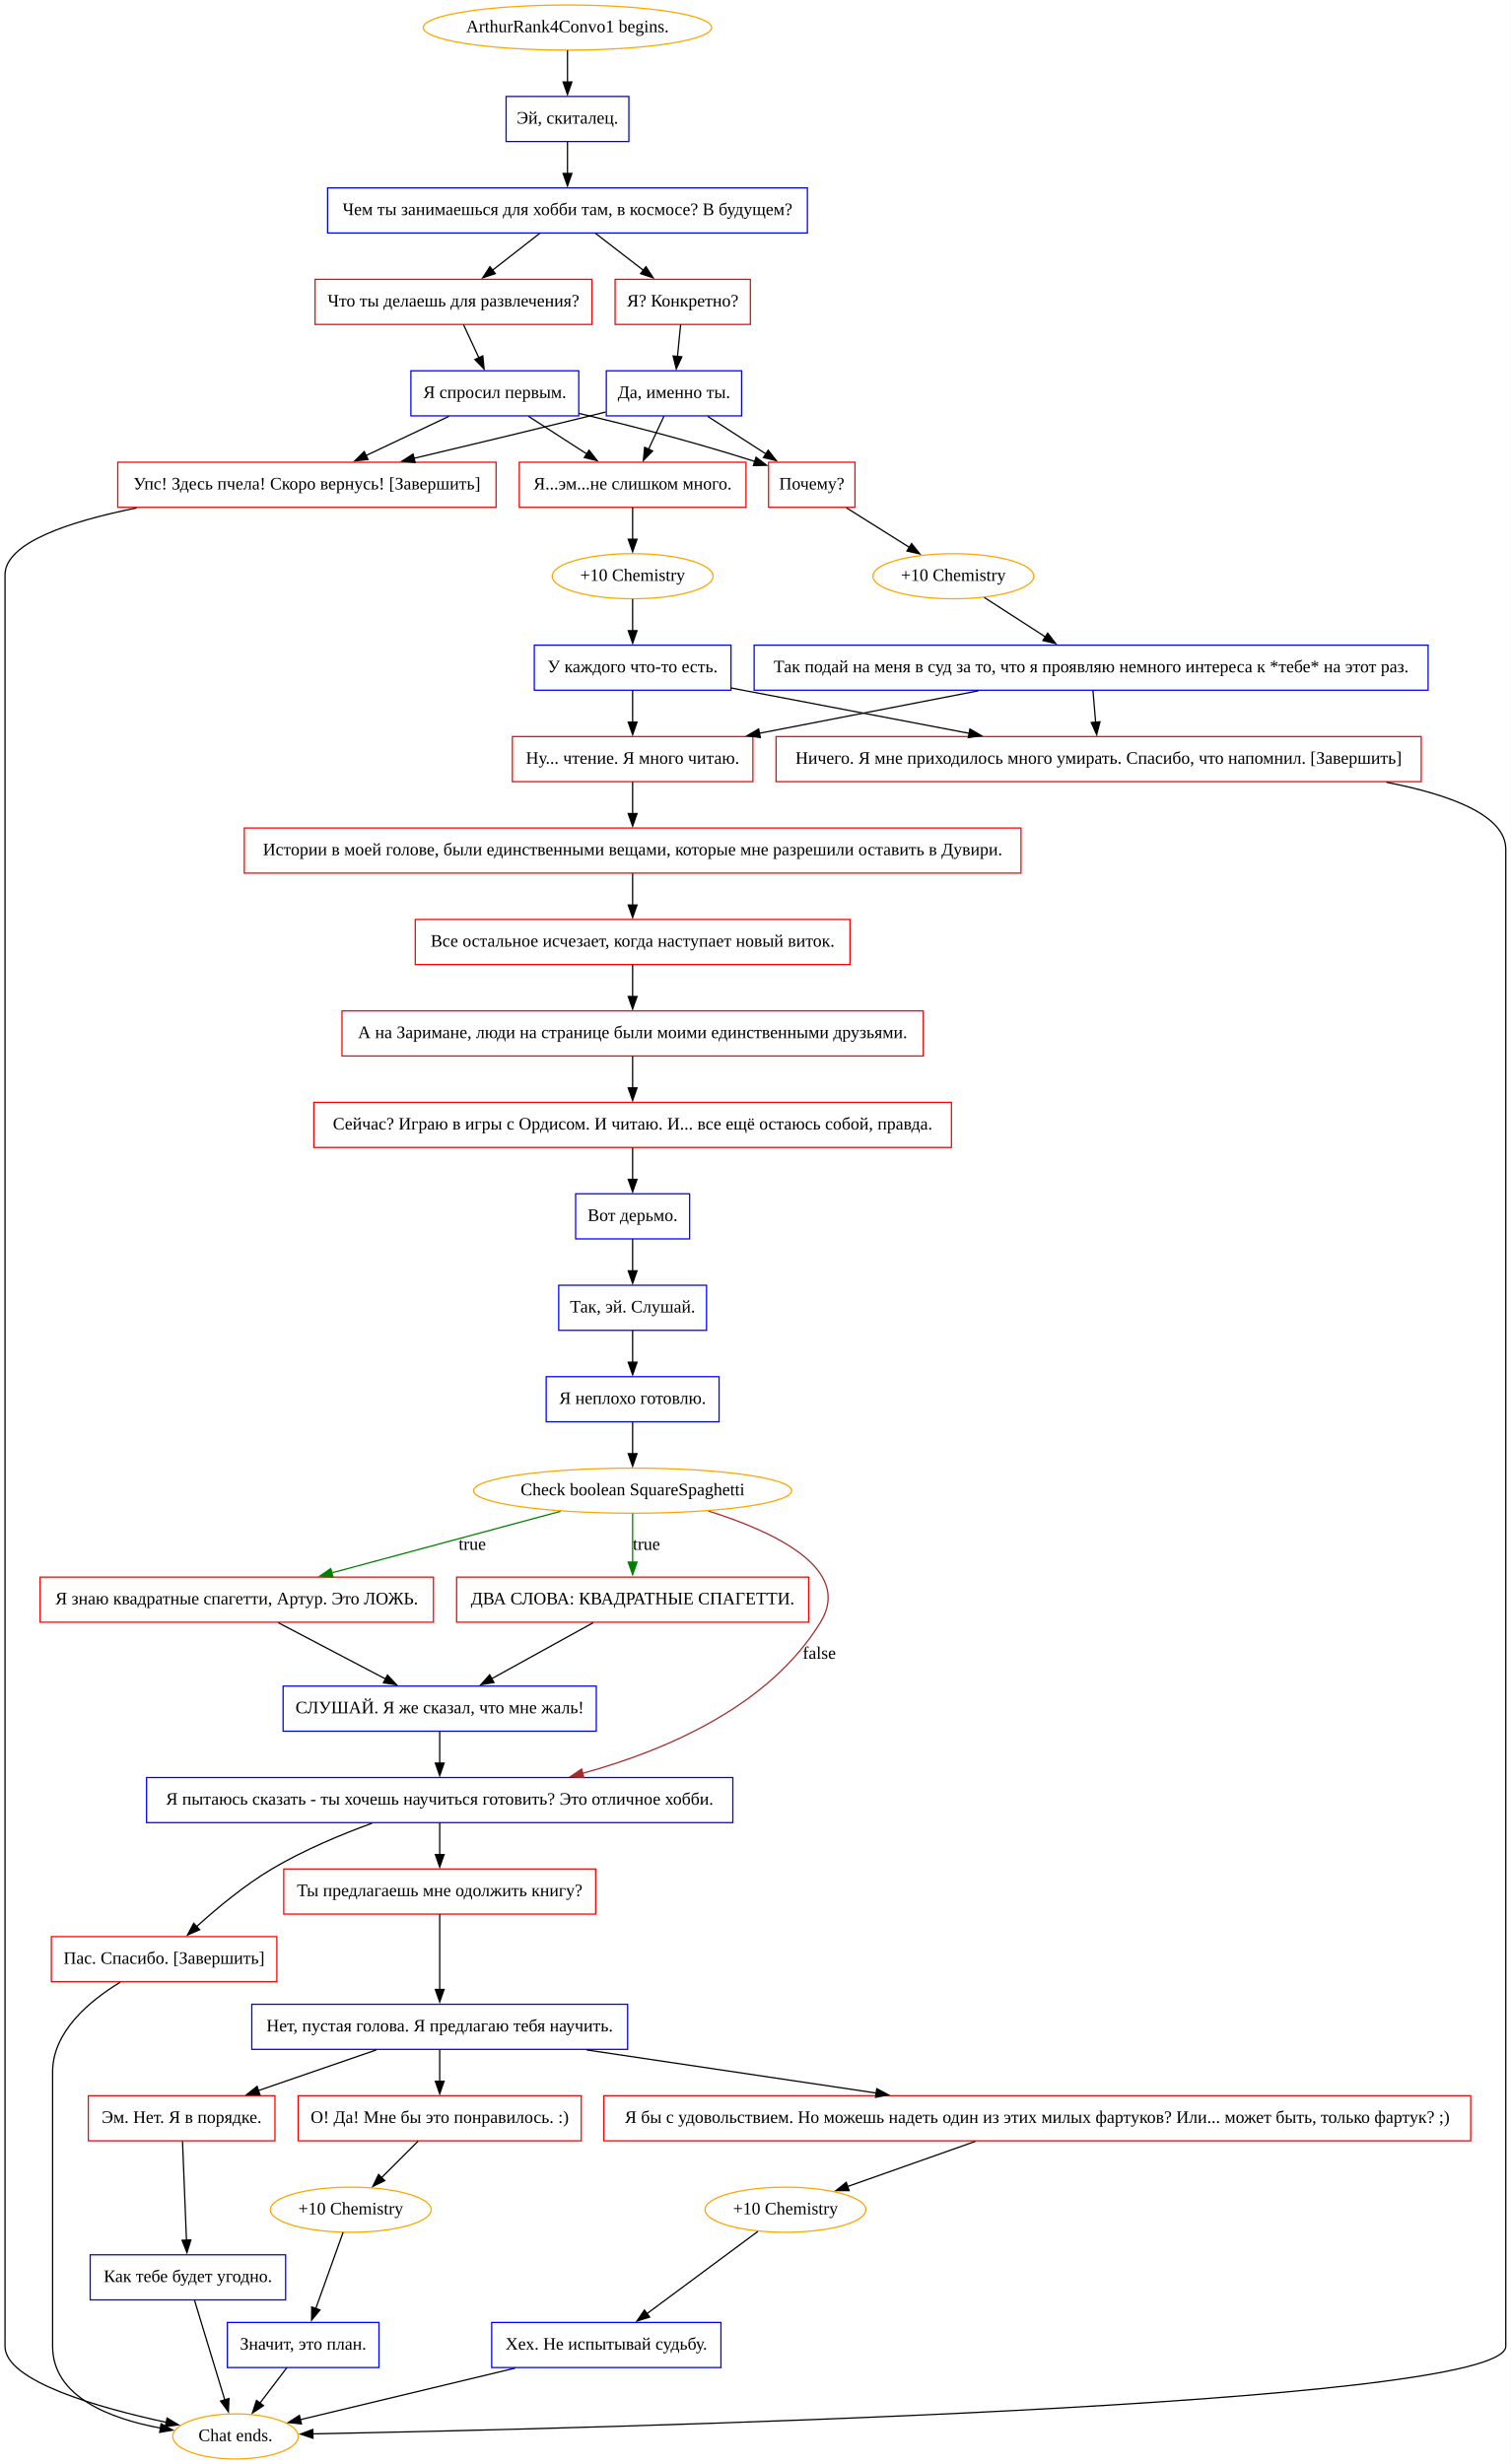
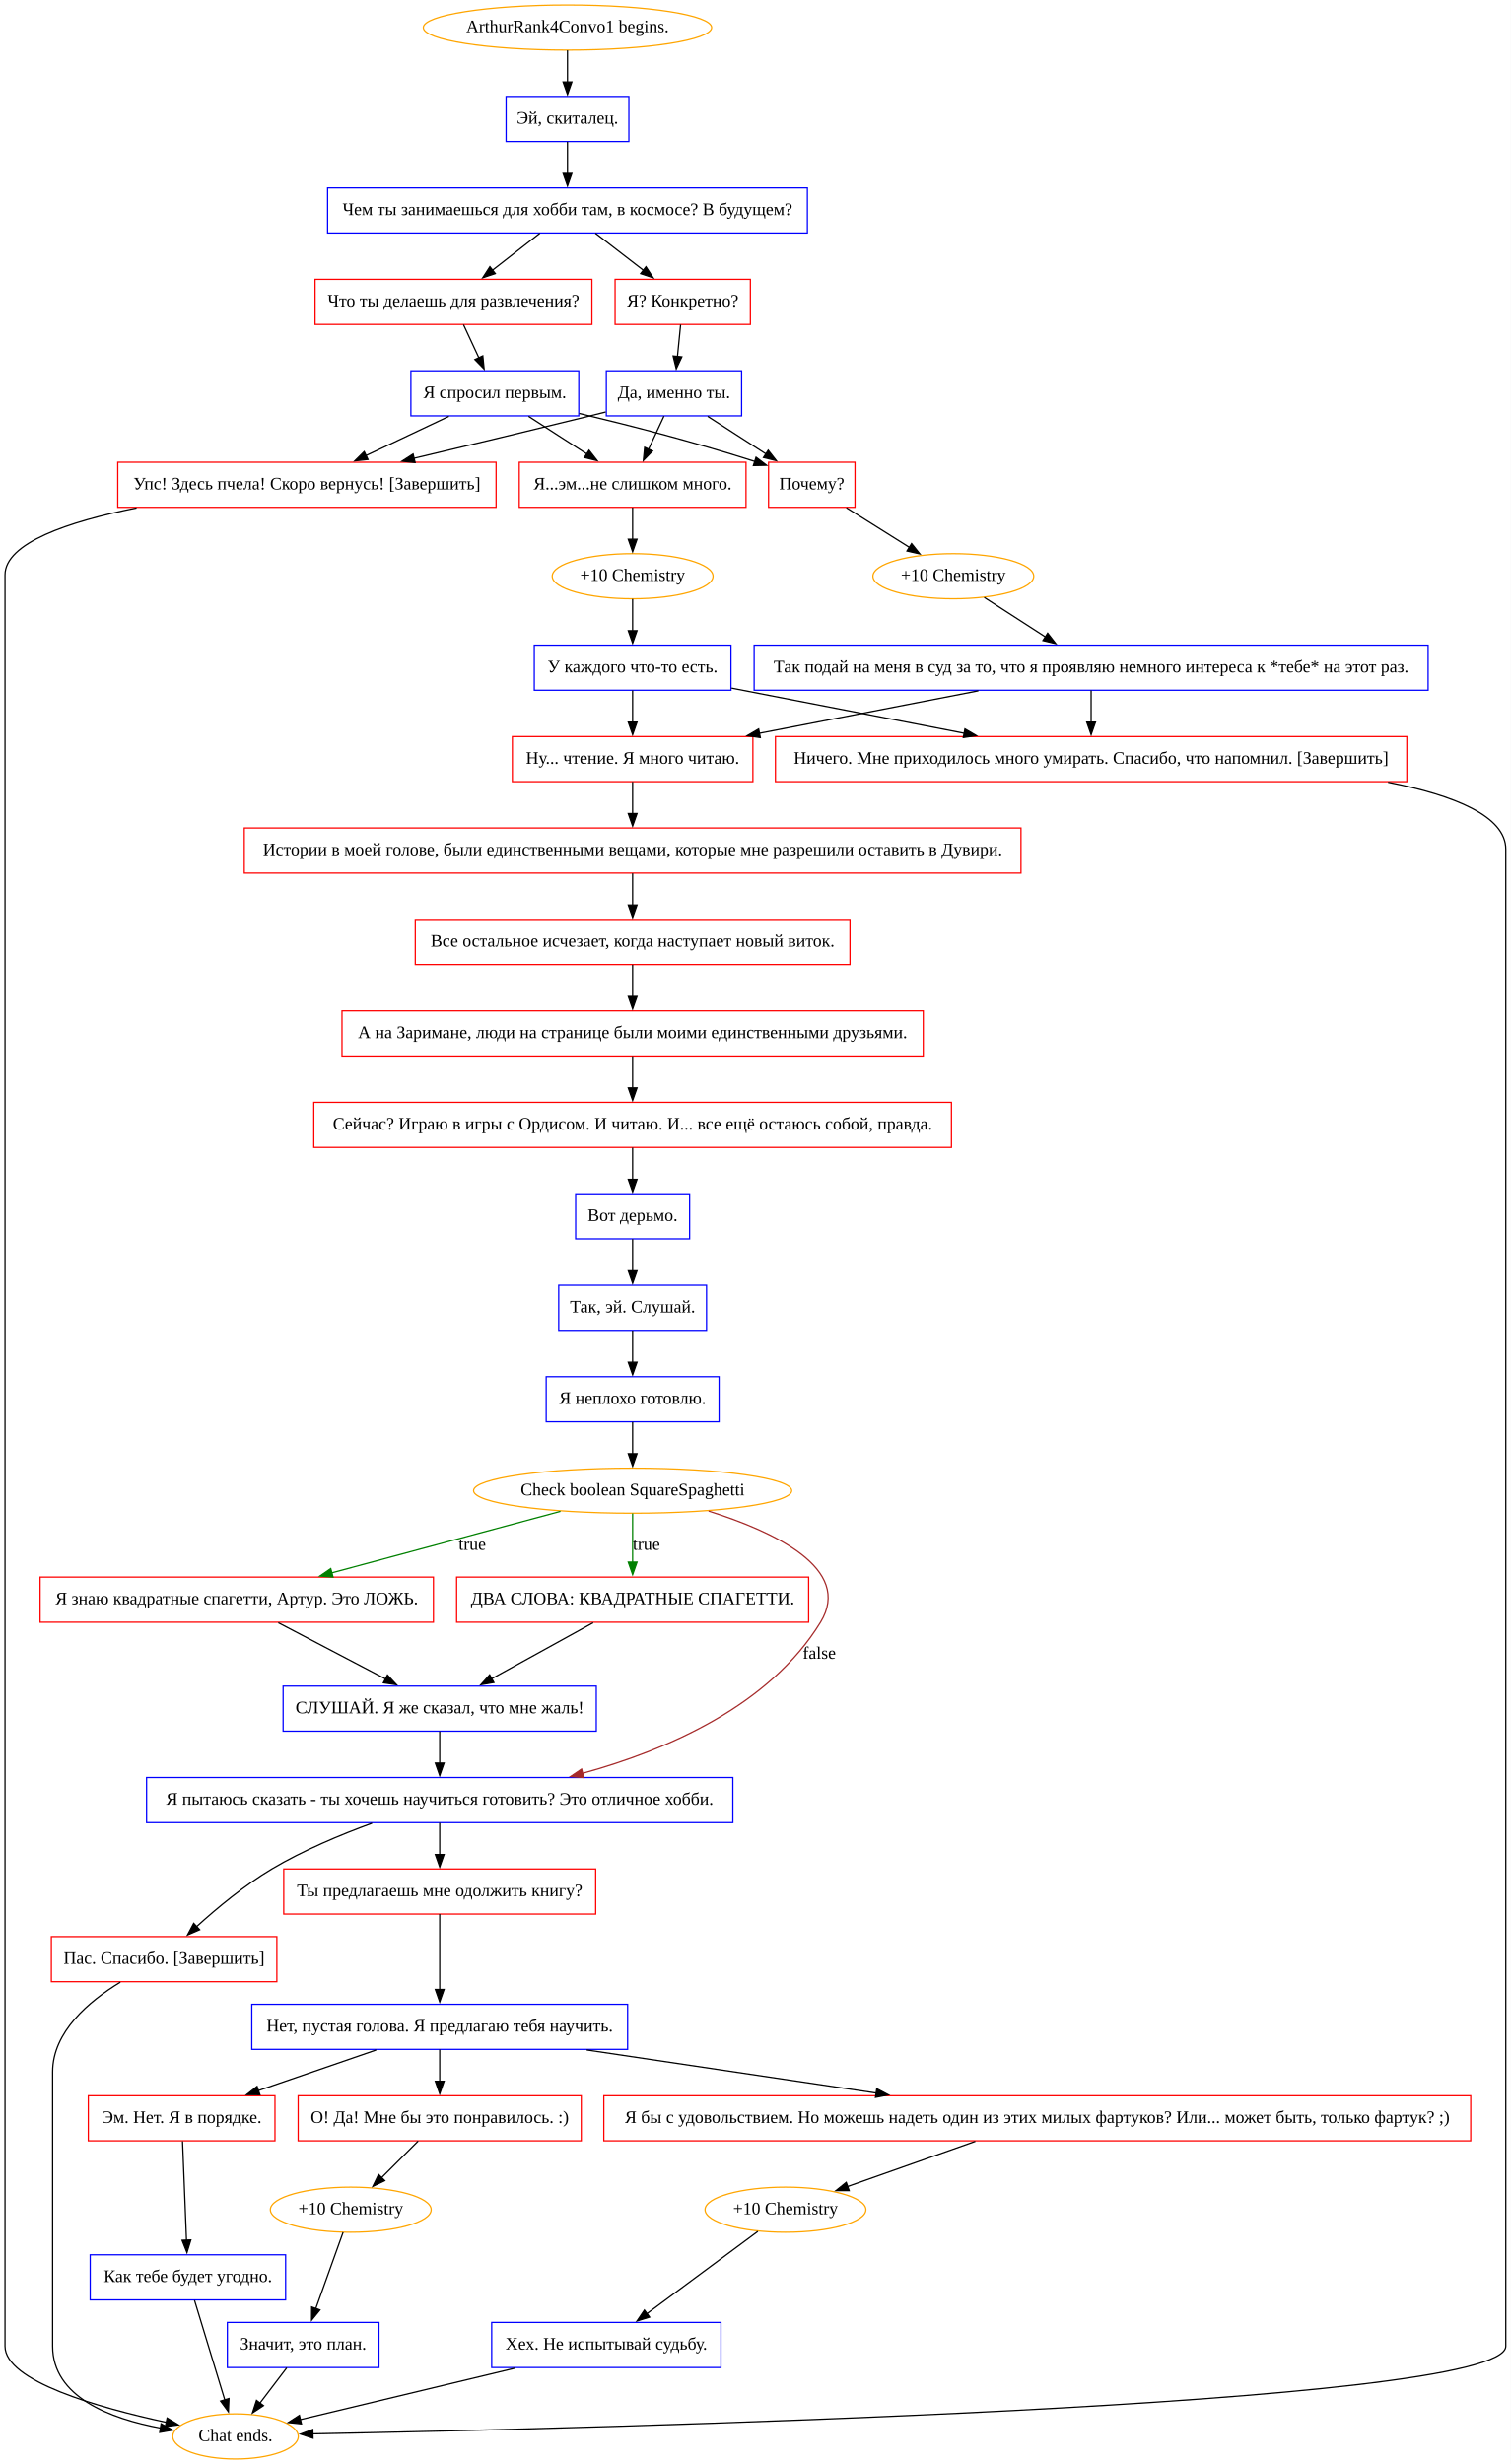
<svg xmlns="http://www.w3.org/2000/svg" width="1206pt" height="1967pt" viewBox="0.00 0.00 1206.00 1967.00">
  <g id="graph0" class="graph" transform="scale(1 1) rotate(0) translate(4 1963)">
    <polygon fill="white" stroke="none" points="-4,4 -4,-1963 1202,-1963 1202,4 -4,4" />
    <g id="node1" class="node">
      <ellipse fill="none" stroke="orange" cx="449" cy="-1941" rx="115.08" ry="18" />
      <text text-anchor="middle" x="449" y="-1937.3" font-family="Times New Roman,serif" font-size="14.00">ArthurRank4Convo1 begins.</text>
    </g>
    <g id="node2" class="node">
      <polygon fill="none" stroke="blue" points="498,-1886 400,-1886 400,-1850 498,-1850 498,-1886" />
      <text text-anchor="middle" x="449" y="-1864.3" font-family="Times New Roman,serif" font-size="14.00">Эй, скиталец.</text>
    </g>
    <g id="edge1" class="edge">
      <path fill="none" stroke="black" d="M449,-1922.81C449,-1915.23 449,-1906.1 449,-1897.54" />
      <polygon fill="black" stroke="black" points="452.5,-1897.54 449,-1887.54 445.5,-1897.54 452.5,-1897.54" />
    </g>
    <g id="node3" class="node">
      <polygon fill="none" stroke="blue" points="640.5,-1813 257.5,-1813 257.5,-1777 640.5,-1777 640.5,-1813" />
      <text text-anchor="middle" x="449" y="-1791.3" font-family="Times New Roman,serif" font-size="14.00">Чем ты занимаешься для хобби там, в космосе? В будущем?</text>
    </g>
    <g id="edge2" class="edge">
      <path fill="none" stroke="black" d="M449,-1849.81C449,-1842.23 449,-1833.1 449,-1824.54" />
      <polygon fill="black" stroke="black" points="452.5,-1824.54 449,-1814.54 445.5,-1824.54 452.5,-1824.54" />
    </g>
    <g id="node4" class="node">
      <polygon fill="none" stroke="red" points="468.5,-1740 247.5,-1740 247.5,-1704 468.5,-1704 468.5,-1740" />
      <text text-anchor="middle" x="358" y="-1718.3" font-family="Times New Roman,serif" font-size="14.00">Что ты делаешь для развлечения?</text>
    </g>
    <g id="edge3" class="edge">
      <path fill="none" stroke="black" d="M426.97,-1776.81C415.54,-1767.9 401.39,-1756.86 388.89,-1747.1" />
      <polygon fill="black" stroke="black" points="391.37,-1744.6 381.33,-1741.21 387.07,-1750.12 391.37,-1744.6" />
    </g>
    <g id="node5" class="node">
      <polygon fill="none" stroke="red" points="595,-1740 487,-1740 487,-1704 595,-1704 595,-1740" />
      <text text-anchor="middle" x="541" y="-1718.3" font-family="Times New Roman,serif" font-size="14.00">Я? Конкретно?</text>
    </g>
    <g id="edge4" class="edge">
      <path fill="none" stroke="black" d="M471.27,-1776.81C482.82,-1767.9 497.13,-1756.86 509.77,-1747.1" />
      <polygon fill="black" stroke="black" points="511.64,-1750.08 517.42,-1741.2 507.36,-1744.54 511.64,-1750.08" />
    </g>
    <g id="node6" class="node">
      <polygon fill="none" stroke="blue" points="458,-1667 324,-1667 324,-1631 458,-1631 458,-1667" />
      <text text-anchor="middle" x="391" y="-1645.3" font-family="Times New Roman,serif" font-size="14.00">Я спросил первым.</text>
    </g>
    <g id="edge5" class="edge">
      <path fill="none" stroke="black" d="M365.99,-1703.81C369.68,-1695.88 374.15,-1686.26 378.28,-1677.36" />
      <polygon fill="black" stroke="black" points="381.41,-1678.94 382.45,-1668.4 375.06,-1675.99 381.41,-1678.94" />
    </g>
    <g id="node7" class="node">
      <polygon fill="none" stroke="blue" points="588,-1667 480,-1667 480,-1631 588,-1631 588,-1667" />
      <text text-anchor="middle" x="534" y="-1645.3" font-family="Times New Roman,serif" font-size="14.00">Да, именно ты.</text>
    </g>
    <g id="edge6" class="edge">
      <path fill="none" stroke="black" d="M539.31,-1703.81C538.55,-1696.14 537.64,-1686.89 536.78,-1678.24" />
      <polygon fill="black" stroke="black" points="540.29,-1678.14 535.83,-1668.54 533.33,-1678.83 540.29,-1678.14" />
    </g>
    <g id="node8" class="node">
      <polygon fill="none" stroke="red" points="591.5,-1594 410.5,-1594 410.5,-1558 591.5,-1558 591.5,-1594" />
      <text text-anchor="middle" x="501" y="-1572.3" font-family="Times New Roman,serif" font-size="14.00">Я...эм...не слишком много.</text>
    </g>
    <g id="edge7" class="edge">
      <path fill="none" stroke="black" d="M417.91,-1630.63C431.89,-1621.61 449.19,-1610.44 464.37,-1600.64" />
      <polygon fill="black" stroke="black" points="466.21,-1603.62 472.72,-1595.26 462.42,-1597.74 466.21,-1603.62" />
    </g>
    <g id="node9" class="node">
      <polygon fill="none" stroke="red" points="678.5,-1594 609.5,-1594 609.5,-1558 678.5,-1558 678.5,-1594" />
      <text text-anchor="middle" x="644" y="-1572.3" font-family="Times New Roman,serif" font-size="14.00">Почему?</text>
    </g>
    <g id="edge8" class="edge">
      <path fill="none" stroke="black" d="M458.29,-1632.96C497.12,-1623.76 546.99,-1611.06 598.69,-1594.57" />
      <polygon fill="black" stroke="black" points="599.52,-1597.98 607.96,-1591.57 597.37,-1591.32 599.52,-1597.98" />
    </g>
    <g id="node10" class="node">
      <polygon fill="none" stroke="red" points="392,-1594 90,-1594 90,-1558 392,-1558 392,-1594" />
      <text text-anchor="middle" x="241" y="-1572.3" font-family="Times New Roman,serif" font-size="14.00">Упс! Здесь пчела! Скоро вернусь! [Завершить]</text>
    </g>
    <g id="edge9" class="edge">
      <path fill="none" stroke="black" d="M354.31,-1630.63C334.33,-1621.18 309.4,-1609.38 288.01,-1599.25" />
      <polygon fill="black" stroke="black" points="289.74,-1596.2 279.2,-1595.08 286.74,-1602.52 289.74,-1596.2" />
    </g>
    <g id="edge10" class="edge">
      <path fill="none" stroke="black" d="M526.01,-1630.81C522.32,-1622.88 517.85,-1613.26 513.72,-1604.36" />
      <polygon fill="black" stroke="black" points="516.94,-1602.99 509.55,-1595.4 510.59,-1605.94 516.94,-1602.99" />
    </g>
    <g id="edge11" class="edge">
      <path fill="none" stroke="black" d="M560.91,-1630.63C574.89,-1621.61 592.19,-1610.44 607.37,-1600.64" />
      <polygon fill="black" stroke="black" points="609.21,-1603.62 615.72,-1595.26 605.42,-1597.74 609.21,-1603.62" />
    </g>
    <g id="edge12" class="edge">
      <path fill="none" stroke="black" d="M479.53,-1634.11C475.29,-1633.05 471.08,-1632 467,-1631 420.62,-1619.57 368.79,-1607.16 326.47,-1597.13" />
      <polygon fill="black" stroke="black" points="327.38,-1593.74 316.84,-1594.84 325.76,-1600.56 327.38,-1593.74" />
    </g>
    <g id="node11" class="node">
      <ellipse fill="none" stroke="orange" cx="501" cy="-1503" rx="64.19" ry="18" />
      <text text-anchor="middle" x="501" y="-1499.3" font-family="Times New Roman,serif" font-size="14.00">+10 Chemistry</text>
    </g>
    <g id="edge13" class="edge">
      <path fill="none" stroke="black" d="M501,-1557.81C501,-1550.23 501,-1541.1 501,-1532.54" />
      <polygon fill="black" stroke="black" points="504.5,-1532.54 501,-1522.54 497.5,-1532.54 504.5,-1532.54" />
    </g>
    <g id="node12" class="node">
      <ellipse fill="none" stroke="orange" cx="757" cy="-1503" rx="64.19" ry="18" />
      <text text-anchor="middle" x="757" y="-1499.3" font-family="Times New Roman,serif" font-size="14.00">+10 Chemistry</text>
    </g>
    <g id="edge14" class="edge">
      <path fill="none" stroke="black" d="M671.64,-1557.63C686.79,-1548.11 705.73,-1536.22 721.91,-1526.05" />
      <polygon fill="black" stroke="black" points="723.69,-1529.06 730.29,-1520.78 719.96,-1523.14 723.69,-1529.06" />
    </g>
    <g id="node13" class="node">
      <ellipse fill="none" stroke="orange" cx="184" cy="-18" rx="50.09" ry="18" />
      <text text-anchor="middle" x="184" y="-14.3" font-family="Times New Roman,serif" font-size="14.00">Chat ends.</text>
    </g>
    <g id="edge15" class="edge">
      <path fill="none" stroke="black" d="M105.01,-1557.5C50.34,-1546.54 0,-1529.52 0,-1504 0,-1504 0,-1504 0,-90 0,-62.11 74.52,-40.96 128.71,-29.27" />
      <polygon fill="black" stroke="black" points="129.38,-32.71 138.45,-27.23 127.94,-25.86 129.38,-32.71" />
    </g>
    <g id="node14" class="node">
      <polygon fill="none" stroke="blue" points="579.5,-1448 422.5,-1448 422.5,-1412 579.5,-1412 579.5,-1448" />
      <text text-anchor="middle" x="501" y="-1426.3" font-family="Times New Roman,serif" font-size="14.00">У каждого что-то есть.</text>
    </g>
    <g id="edge16" class="edge">
      <path fill="none" stroke="black" d="M501,-1484.81C501,-1477.23 501,-1468.1 501,-1459.54" />
      <polygon fill="black" stroke="black" points="504.5,-1459.54 501,-1449.54 497.5,-1459.54 504.5,-1459.54" />
    </g>
    <g id="node15" class="node">
      <polygon fill="none" stroke="blue" points="1136,-1448 598,-1448 598,-1412 1136,-1412 1136,-1448" />
      <text text-anchor="middle" x="867" y="-1426.3" font-family="Times New Roman,serif" font-size="14.00">Так подай на меня в суд за то, что я проявляю немного интереса к *тебе* на этот раз.</text>
    </g>
    <g id="edge17" class="edge">
      <path fill="none" stroke="black" d="M781.69,-1486.07C796.06,-1476.79 814.45,-1464.92 830.47,-1454.58" />
      <polygon fill="black" stroke="black" points="832.31,-1457.56 838.81,-1449.19 828.51,-1451.68 832.31,-1457.56" />
    </g>
    <g id="node16" class="node">
-       <polygon fill="none" stroke="red" points="1130.5,-1375 615.5,-1375 615.5,-1339 1130.5,-1339 1130.5,-1375" />
-       <text text-anchor="middle" x="873" y="-1353.3" font-family="Times New Roman,serif" font-size="14.00">Ничего. Я мне приходилось много умирать. Спасибо, что напомнил. [Завершить]</text>
+       <polygon fill="none" stroke="red" points="1119,-1375 615,-1375 615,-1339 1119,-1339 1119,-1375" />
+       <text text-anchor="middle" x="867" y="-1353.3" font-family="Times New Roman,serif" font-size="14.00">Ничего. Мне приходилось много умирать. Спасибо, что напомнил. [Завершить]</text>
    </g>
    <g id="edge18" class="edge">
-       <path fill="none" stroke="black" d="M579.68,-1413.79C582.83,-1413.18 585.94,-1412.59 589,-1412 648.82,-1400.53 715.76,-1387.8 769.61,-1377.58" />
-       <polygon fill="black" stroke="black" points="770.24,-1381.03 779.41,-1375.72 768.93,-1374.15 770.24,-1381.03" />
+       <path fill="none" stroke="black" d="M579.97,-1413.68C634.36,-1403.13 707.1,-1389.02 765.75,-1377.64" />
+       <polygon fill="black" stroke="black" points="766.27,-1381.11 775.42,-1375.77 764.94,-1374.23 766.27,-1381.11" />
    </g>
    <g id="node17" class="node">
      <polygon fill="none" stroke="red" points="597,-1375 405,-1375 405,-1339 597,-1339 597,-1375" />
      <text text-anchor="middle" x="501" y="-1353.3" font-family="Times New Roman,serif" font-size="14.00">Ну... чтение. Я много читаю.</text>
    </g>
    <g id="edge19" class="edge">
      <path fill="none" stroke="black" d="M501,-1411.81C501,-1404.23 501,-1395.1 501,-1386.54" />
      <polygon fill="black" stroke="black" points="504.5,-1386.54 501,-1376.54 497.5,-1386.54 504.5,-1386.54" />
    </g>
    <g id="edge20" class="edge">
-       <path fill="none" stroke="black" d="M868.45,-1411.81C869.1,-1404.14 869.88,-1394.89 870.61,-1386.24" />
-       <polygon fill="black" stroke="black" points="874.08,-1386.8 871.43,-1376.54 867.1,-1386.21 874.08,-1386.8" />
+       <path fill="none" stroke="black" d="M867,-1411.81C867,-1404.23 867,-1395.1 867,-1386.54" />
+       <polygon fill="black" stroke="black" points="870.5,-1386.54 867,-1376.54 863.5,-1386.54 870.5,-1386.54" />
    </g>
    <g id="edge21" class="edge">
      <path fill="none" stroke="black" d="M777,-1411.54C724.03,-1401.27 656.9,-1388.24 602.11,-1377.61" />
      <polygon fill="black" stroke="black" points="602.94,-1374.21 592.46,-1375.74 601.61,-1381.08 602.94,-1374.21" />
    </g>
    <g id="edge22" class="edge">
-       <path fill="none" stroke="black" d="M1102.69,-1338.54C1156.25,-1328.12 1198,-1311.49 1198,-1285 1198,-1285 1198,-1285 1198,-90 1198,-42 465.34,-24.3 245.58,-20.07" />
+       <path fill="none" stroke="black" d="M1104.03,-1338.52C1157.09,-1328.07 1198,-1311.45 1198,-1285 1198,-1285 1198,-1285 1198,-90 1198,-42 465.34,-24.3 245.58,-20.07" />
      <polygon fill="black" stroke="black" points="245.86,-16.58 235.8,-19.89 245.73,-23.58 245.86,-16.58" />
    </g>
    <g id="node18" class="node">
      <polygon fill="none" stroke="red" points="811,-1302 191,-1302 191,-1266 811,-1266 811,-1302" />
      <text text-anchor="middle" x="501" y="-1280.3" font-family="Times New Roman,serif" font-size="14.00">Истории в моей голове, были единственными вещами, которые мне разрешили оставить в Дувири.</text>
    </g>
    <g id="edge23" class="edge">
      <path fill="none" stroke="black" d="M501,-1338.81C501,-1331.23 501,-1322.1 501,-1313.54" />
      <polygon fill="black" stroke="black" points="504.5,-1313.54 501,-1303.54 497.5,-1313.54 504.5,-1313.54" />
    </g>
    <g id="node19" class="node">
      <polygon fill="none" stroke="red" points="674.5,-1229 327.5,-1229 327.5,-1193 674.5,-1193 674.5,-1229" />
      <text text-anchor="middle" x="501" y="-1207.3" font-family="Times New Roman,serif" font-size="14.00">Все остальное исчезает, когда наступает новый виток.</text>
    </g>
    <g id="edge24" class="edge">
      <path fill="none" stroke="black" d="M501,-1265.81C501,-1258.23 501,-1249.1 501,-1240.54" />
      <polygon fill="black" stroke="black" points="504.5,-1240.54 501,-1230.54 497.5,-1240.54 504.5,-1240.54" />
    </g>
    <g id="node20" class="node">
      <polygon fill="none" stroke="red" points="733,-1156 269,-1156 269,-1120 733,-1120 733,-1156" />
      <text text-anchor="middle" x="501" y="-1134.3" font-family="Times New Roman,serif" font-size="14.00">А на Заримане, люди на странице были моими единственными друзьями.</text>
    </g>
    <g id="edge25" class="edge">
      <path fill="none" stroke="black" d="M501,-1192.81C501,-1185.23 501,-1176.1 501,-1167.54" />
      <polygon fill="black" stroke="black" points="504.5,-1167.54 501,-1157.54 497.5,-1167.54 504.5,-1167.54" />
    </g>
    <g id="node21" class="node">
      <polygon fill="none" stroke="red" points="755.5,-1083 246.5,-1083 246.5,-1047 755.5,-1047 755.5,-1083" />
      <text text-anchor="middle" x="501" y="-1061.3" font-family="Times New Roman,serif" font-size="14.00">Сейчас? Играю в игры с Ордисом. И читаю. И... все ещё остаюсь собой, правда.</text>
    </g>
    <g id="edge26" class="edge">
      <path fill="none" stroke="black" d="M501,-1119.81C501,-1112.23 501,-1103.1 501,-1094.54" />
      <polygon fill="black" stroke="black" points="504.5,-1094.54 501,-1084.54 497.5,-1094.54 504.5,-1094.54" />
    </g>
    <g id="node22" class="node">
      <polygon fill="none" stroke="blue" points="546.5,-1010 455.5,-1010 455.5,-974 546.5,-974 546.5,-1010" />
      <text text-anchor="middle" x="501" y="-988.3" font-family="Times New Roman,serif" font-size="14.00">Вот дерьмо.</text>
    </g>
    <g id="edge27" class="edge">
      <path fill="none" stroke="black" d="M501,-1046.81C501,-1039.23 501,-1030.1 501,-1021.54" />
      <polygon fill="black" stroke="black" points="504.5,-1021.54 501,-1011.54 497.5,-1021.54 504.5,-1021.54" />
    </g>
    <g id="node23" class="node">
      <polygon fill="none" stroke="blue" points="560,-937 442,-937 442,-901 560,-901 560,-937" />
      <text text-anchor="middle" x="501" y="-915.3" font-family="Times New Roman,serif" font-size="14.00">Так, эй. Слушай.</text>
    </g>
    <g id="edge28" class="edge">
      <path fill="none" stroke="black" d="M501,-973.81C501,-966.23 501,-957.1 501,-948.54" />
      <polygon fill="black" stroke="black" points="504.5,-948.54 501,-938.54 497.5,-948.54 504.5,-948.54" />
    </g>
    <g id="node24" class="node">
      <polygon fill="none" stroke="blue" points="570,-864 432,-864 432,-828 570,-828 570,-864" />
      <text text-anchor="middle" x="501" y="-842.3" font-family="Times New Roman,serif" font-size="14.00">Я неплохо готовлю.</text>
    </g>
    <g id="edge29" class="edge">
      <path fill="none" stroke="black" d="M501,-900.81C501,-893.23 501,-884.1 501,-875.54" />
      <polygon fill="black" stroke="black" points="504.5,-875.54 501,-865.54 497.5,-875.54 504.5,-875.54" />
    </g>
    <g id="node25" class="node">
      <ellipse fill="none" stroke="orange" cx="501" cy="-773" rx="126.98" ry="18" />
      <text text-anchor="middle" x="501" y="-769.3" font-family="Times New Roman,serif" font-size="14.00">Check boolean SquareSpaghetti</text>
    </g>
    <g id="edge30" class="edge">
      <path fill="none" stroke="black" d="M501,-827.81C501,-820.23 501,-811.1 501,-802.54" />
      <polygon fill="black" stroke="black" points="504.5,-802.54 501,-792.54 497.5,-802.54 504.5,-802.54" />
    </g>
    <g id="node26" class="node">
      <polygon fill="none" stroke="red" points="641.5,-704 360.5,-704 360.5,-668 641.5,-668 641.5,-704" />
      <text text-anchor="middle" x="501" y="-682.3" font-family="Times New Roman,serif" font-size="14.00">ДВА СЛОВА: КВАДРАТНЫЕ СПАГЕТТИ.</text>
    </g>
    <g id="edge31" class="edge">
      <path fill="none" stroke="green" d="M501,-754.8C501,-743.58 501,-728.67 501,-715.69" />
      <polygon fill="green" stroke="green" points="504.5,-715.98 501,-705.98 497.5,-715.98 504.5,-715.98" />
      <text text-anchor="middle" x="512" y="-725.8" font-family="Times New Roman,serif" font-size="14.00">true</text>
    </g>
    <g id="node27" class="node">
      <polygon fill="none" stroke="red" points="342,-704 28,-704 28,-668 342,-668 342,-704" />
      <text text-anchor="middle" x="185" y="-682.3" font-family="Times New Roman,serif" font-size="14.00">Я знаю квадратные спагетти, Артур. Это ЛОЖЬ.</text>
    </g>
    <g id="edge32" class="edge">
      <path fill="none" stroke="green" d="M443.41,-756.51C392.17,-742.73 316.88,-722.48 260.77,-707.38" />
      <polygon fill="green" stroke="green" points="261.85,-704.05 251.28,-704.83 260.03,-710.81 261.85,-704.05" />
      <text text-anchor="middle" x="373" y="-725.8" font-family="Times New Roman,serif" font-size="14.00">true</text>
    </g>
    <g id="node28" class="node">
      <polygon fill="none" stroke="blue" points="581,-544 113,-544 113,-508 581,-508 581,-544" />
      <text text-anchor="middle" x="347" y="-522.3" font-family="Times New Roman,serif" font-size="14.00">Я пытаюсь сказать - ты хочешь научиться готовить? Это отличное хобби.</text>
    </g>
    <g id="edge33" class="edge">
      <path fill="none" stroke="brown" d="M561.6,-756.72C613.86,-740.32 677.12,-710.71 651,-668 610.37,-601.57 529.13,-566.06 460.85,-547.3" />
      <polygon fill="brown" stroke="brown" points="462.04,-543.99 451.48,-544.82 460.25,-550.76 462.04,-543.99" />
      <text text-anchor="middle" x="650" y="-638.8" font-family="Times New Roman,serif" font-size="14.00">false</text>
    </g>
    <g id="node29" class="node">
      <polygon fill="none" stroke="blue" points="472,-617 222,-617 222,-581 472,-581 472,-617" />
      <text text-anchor="middle" x="347" y="-595.3" font-family="Times New Roman,serif" font-size="14.00">СЛУШАЙ. Я же сказал, что мне жаль!</text>
    </g>
    <g id="edge34" class="edge">
      <path fill="none" stroke="black" d="M469.46,-667.59C446,-654.64 413.77,-636.85 388.26,-622.77" />
      <polygon fill="black" stroke="black" points="390.27,-619.88 379.82,-618.11 386.88,-626.01 390.27,-619.88" />
    </g>
    <g id="edge35" class="edge">
      <path fill="none" stroke="black" d="M218.17,-667.59C242.96,-654.59 277.06,-636.7 303.95,-622.59" />
      <polygon fill="black" stroke="black" points="305.3,-625.83 312.53,-618.09 302.05,-619.63 305.3,-625.83" />
    </g>
    <g id="node30" class="node">
      <polygon fill="none" stroke="red" points="471.5,-471 222.5,-471 222.5,-435 471.5,-435 471.5,-471" />
      <text text-anchor="middle" x="347" y="-449.3" font-family="Times New Roman,serif" font-size="14.00">Ты предлагаешь мне одолжить книгу?</text>
    </g>
    <g id="edge36" class="edge">
      <path fill="none" stroke="black" d="M347,-507.81C347,-500.23 347,-491.1 347,-482.54" />
      <polygon fill="black" stroke="black" points="350.5,-482.54 347,-472.54 343.5,-482.54 350.5,-482.54" />
    </g>
    <g id="node31" class="node">
      <polygon fill="none" stroke="red" points="217,-417 37,-417 37,-381 217,-381 217,-417" />
      <text text-anchor="middle" x="127" y="-395.3" font-family="Times New Roman,serif" font-size="14.00">Пас. Спасибо. [Завершить]</text>
    </g>
    <g id="edge37" class="edge">
      <path fill="none" stroke="black" d="M293.04,-507.56C267.86,-498.36 238.01,-485.87 213,-471 191.24,-458.06 169.27,-439.81 152.98,-425.05" />
      <polygon fill="black" stroke="black" points="155.39,-422.51 145.66,-418.3 150.64,-427.65 155.39,-422.51" />
    </g>
    <g id="edge38" class="edge">
      <path fill="none" stroke="black" d="M347,-580.81C347,-573.23 347,-564.1 347,-555.54" />
      <polygon fill="black" stroke="black" points="350.5,-555.54 347,-545.54 343.5,-555.54 350.5,-555.54" />
    </g>
    <g id="node32" class="node">
      <polygon fill="none" stroke="blue" points="497,-363 197,-363 197,-327 497,-327 497,-363" />
      <text text-anchor="middle" x="347" y="-341.3" font-family="Times New Roman,serif" font-size="14.00">Нет, пустая голова. Я предлагаю тебя научить.</text>
    </g>
    <g id="edge39" class="edge">
      <path fill="none" stroke="black" d="M347,-434.97C347,-418.76 347,-394.06 347,-374.79" />
      <polygon fill="black" stroke="black" points="350.5,-374.85 347,-364.85 343.5,-374.85 350.5,-374.85" />
    </g>
    <g id="edge40" class="edge">
      <path fill="none" stroke="black" d="M92.08,-380.65C67.15,-365.53 38,-341.01 38,-309 38,-309 38,-309 38,-90 38,-49.55 83.88,-32.14 124.2,-24.65" />
      <polygon fill="black" stroke="black" points="124.6,-28.13 133.89,-23.04 123.45,-21.23 124.6,-28.13" />
    </g>
    <g id="node33" class="node">
      <polygon fill="none" stroke="red" points="460,-290 234,-290 234,-254 460,-254 460,-290" />
      <text text-anchor="middle" x="347" y="-268.3" font-family="Times New Roman,serif" font-size="14.00">О! Да! Мне бы это понравилось. :)</text>
    </g>
    <g id="edge41" class="edge">
      <path fill="none" stroke="black" d="M347,-326.81C347,-319.23 347,-310.1 347,-301.54" />
      <polygon fill="black" stroke="black" points="350.5,-301.54 347,-291.54 343.5,-301.54 350.5,-301.54" />
    </g>
    <g id="node34" class="node">
      <polygon fill="none" stroke="red" points="215.5,-290 66.5,-290 66.5,-254 215.5,-254 215.5,-290" />
      <text text-anchor="middle" x="141" y="-268.3" font-family="Times New Roman,serif" font-size="14.00">Эм. Нет. Я в порядке.</text>
    </g>
    <g id="edge42" class="edge">
      <path fill="none" stroke="black" d="M296.34,-326.54C267.91,-316.74 232.22,-304.44 202.23,-294.1" />
      <polygon fill="black" stroke="black" points="203.49,-290.83 192.89,-290.89 201.21,-297.45 203.49,-290.83" />
    </g>
    <g id="node35" class="node">
      <polygon fill="none" stroke="red" points="1170,-290 478,-290 478,-254 1170,-254 1170,-290" />
      <text text-anchor="middle" x="824" y="-268.3" font-family="Times New Roman,serif" font-size="14.00">Я бы с удовольствием. Но можешь надеть один из этих милых фартуков? Или... может быть, только фартук? ;)</text>
    </g>
    <g id="edge43" class="edge">
      <path fill="none" stroke="black" d="M464.3,-326.54C534.49,-316.09 623.74,-302.81 695.79,-292.08" />
      <polygon fill="black" stroke="black" points="695.87,-295.61 705.24,-290.68 694.84,-288.69 695.87,-295.61" />
    </g>
    <g id="node36" class="node">
      <ellipse fill="none" stroke="orange" cx="276" cy="-199" rx="64.19" ry="18" />
      <text text-anchor="middle" x="276" y="-195.3" font-family="Times New Roman,serif" font-size="14.00">+10 Chemistry</text>
    </g>
    <g id="edge44" class="edge">
      <path fill="none" stroke="black" d="M329.81,-253.81C321.05,-245.05 310.24,-234.24 300.61,-224.61" />
      <polygon fill="black" stroke="black" points="303.16,-222.21 293.61,-217.61 298.21,-227.16 303.16,-222.21" />
    </g>
    <g id="node37" class="node">
      <polygon fill="none" stroke="blue" points="224,-163 68,-163 68,-127 224,-127 224,-163" />
      <text text-anchor="middle" x="146" y="-141.3" font-family="Times New Roman,serif" font-size="14.00">Как тебе будет угодно.</text>
    </g>
    <g id="edge45" class="edge">
      <path fill="none" stroke="black" d="M141.7,-253.62C142.51,-233.19 143.88,-198.99 144.86,-174.62" />
      <polygon fill="black" stroke="black" points="148.35,-174.88 145.25,-164.75 141.35,-174.6 148.35,-174.88" />
    </g>
    <g id="node38" class="node">
      <ellipse fill="none" stroke="orange" cx="623" cy="-199" rx="64.19" ry="18" />
      <text text-anchor="middle" x="623" y="-195.3" font-family="Times New Roman,serif" font-size="14.00">+10 Chemistry</text>
    </g>
    <g id="edge46" class="edge">
      <path fill="none" stroke="black" d="M774.57,-253.54C743.48,-242.56 703.51,-228.44 672.42,-217.46" />
      <polygon fill="black" stroke="black" points="673.85,-214.25 663.25,-214.22 671.52,-220.85 673.85,-214.25" />
    </g>
    <g id="node39" class="node">
      <polygon fill="none" stroke="blue" points="298.5,-109 177.5,-109 177.5,-73 298.5,-73 298.5,-109" />
      <text text-anchor="middle" x="238" y="-87.3" font-family="Times New Roman,serif" font-size="14.00">Значит, это план.</text>
    </g>
    <g id="edge47" class="edge">
      <path fill="none" stroke="black" d="M269.89,-180.97C264,-164.53 254.98,-139.35 248.03,-119.97" />
      <polygon fill="black" stroke="black" points="251.4,-119 244.73,-110.77 244.81,-121.36 251.4,-119" />
    </g>
    <g id="edge48" class="edge">
      <path fill="none" stroke="black" d="M151.28,-126.62C157.55,-106 168.08,-71.36 175.5,-46.96" />
      <polygon fill="black" stroke="black" points="178.76,-48.27 178.32,-37.68 172.06,-46.23 178.76,-48.27" />
    </g>
    <g id="node40" class="node">
      <polygon fill="none" stroke="blue" points="571.5,-109 388.5,-109 388.5,-73 571.5,-73 571.5,-109" />
      <text text-anchor="middle" x="480" y="-87.3" font-family="Times New Roman,serif" font-size="14.00">Хех. Не испытывай судьбу.</text>
    </g>
    <g id="edge49" class="edge">
      <path fill="none" stroke="black" d="M600.97,-181.67C577.28,-164.11 539.39,-136.02 512.32,-115.96" />
      <polygon fill="black" stroke="black" points="514.58,-113.27 504.46,-110.13 510.41,-118.9 514.58,-113.27" />
    </g>
    <g id="edge50" class="edge">
      <path fill="none" stroke="black" d="M224.93,-72.81C218.47,-64.32 210.54,-53.9 203.39,-44.49" />
      <polygon fill="black" stroke="black" points="206.34,-42.59 197.5,-36.74 200.76,-46.82 206.34,-42.59" />
    </g>
    <g id="edge51" class="edge">
      <path fill="none" stroke="black" d="M407.21,-72.54C353.96,-59.77 283.03,-42.75 235.55,-31.36" />
      <polygon fill="black" stroke="black" points="236.62,-28.02 226.08,-29.09 234.98,-34.83 236.62,-28.02" />
    </g>
  </g>
</svg>
